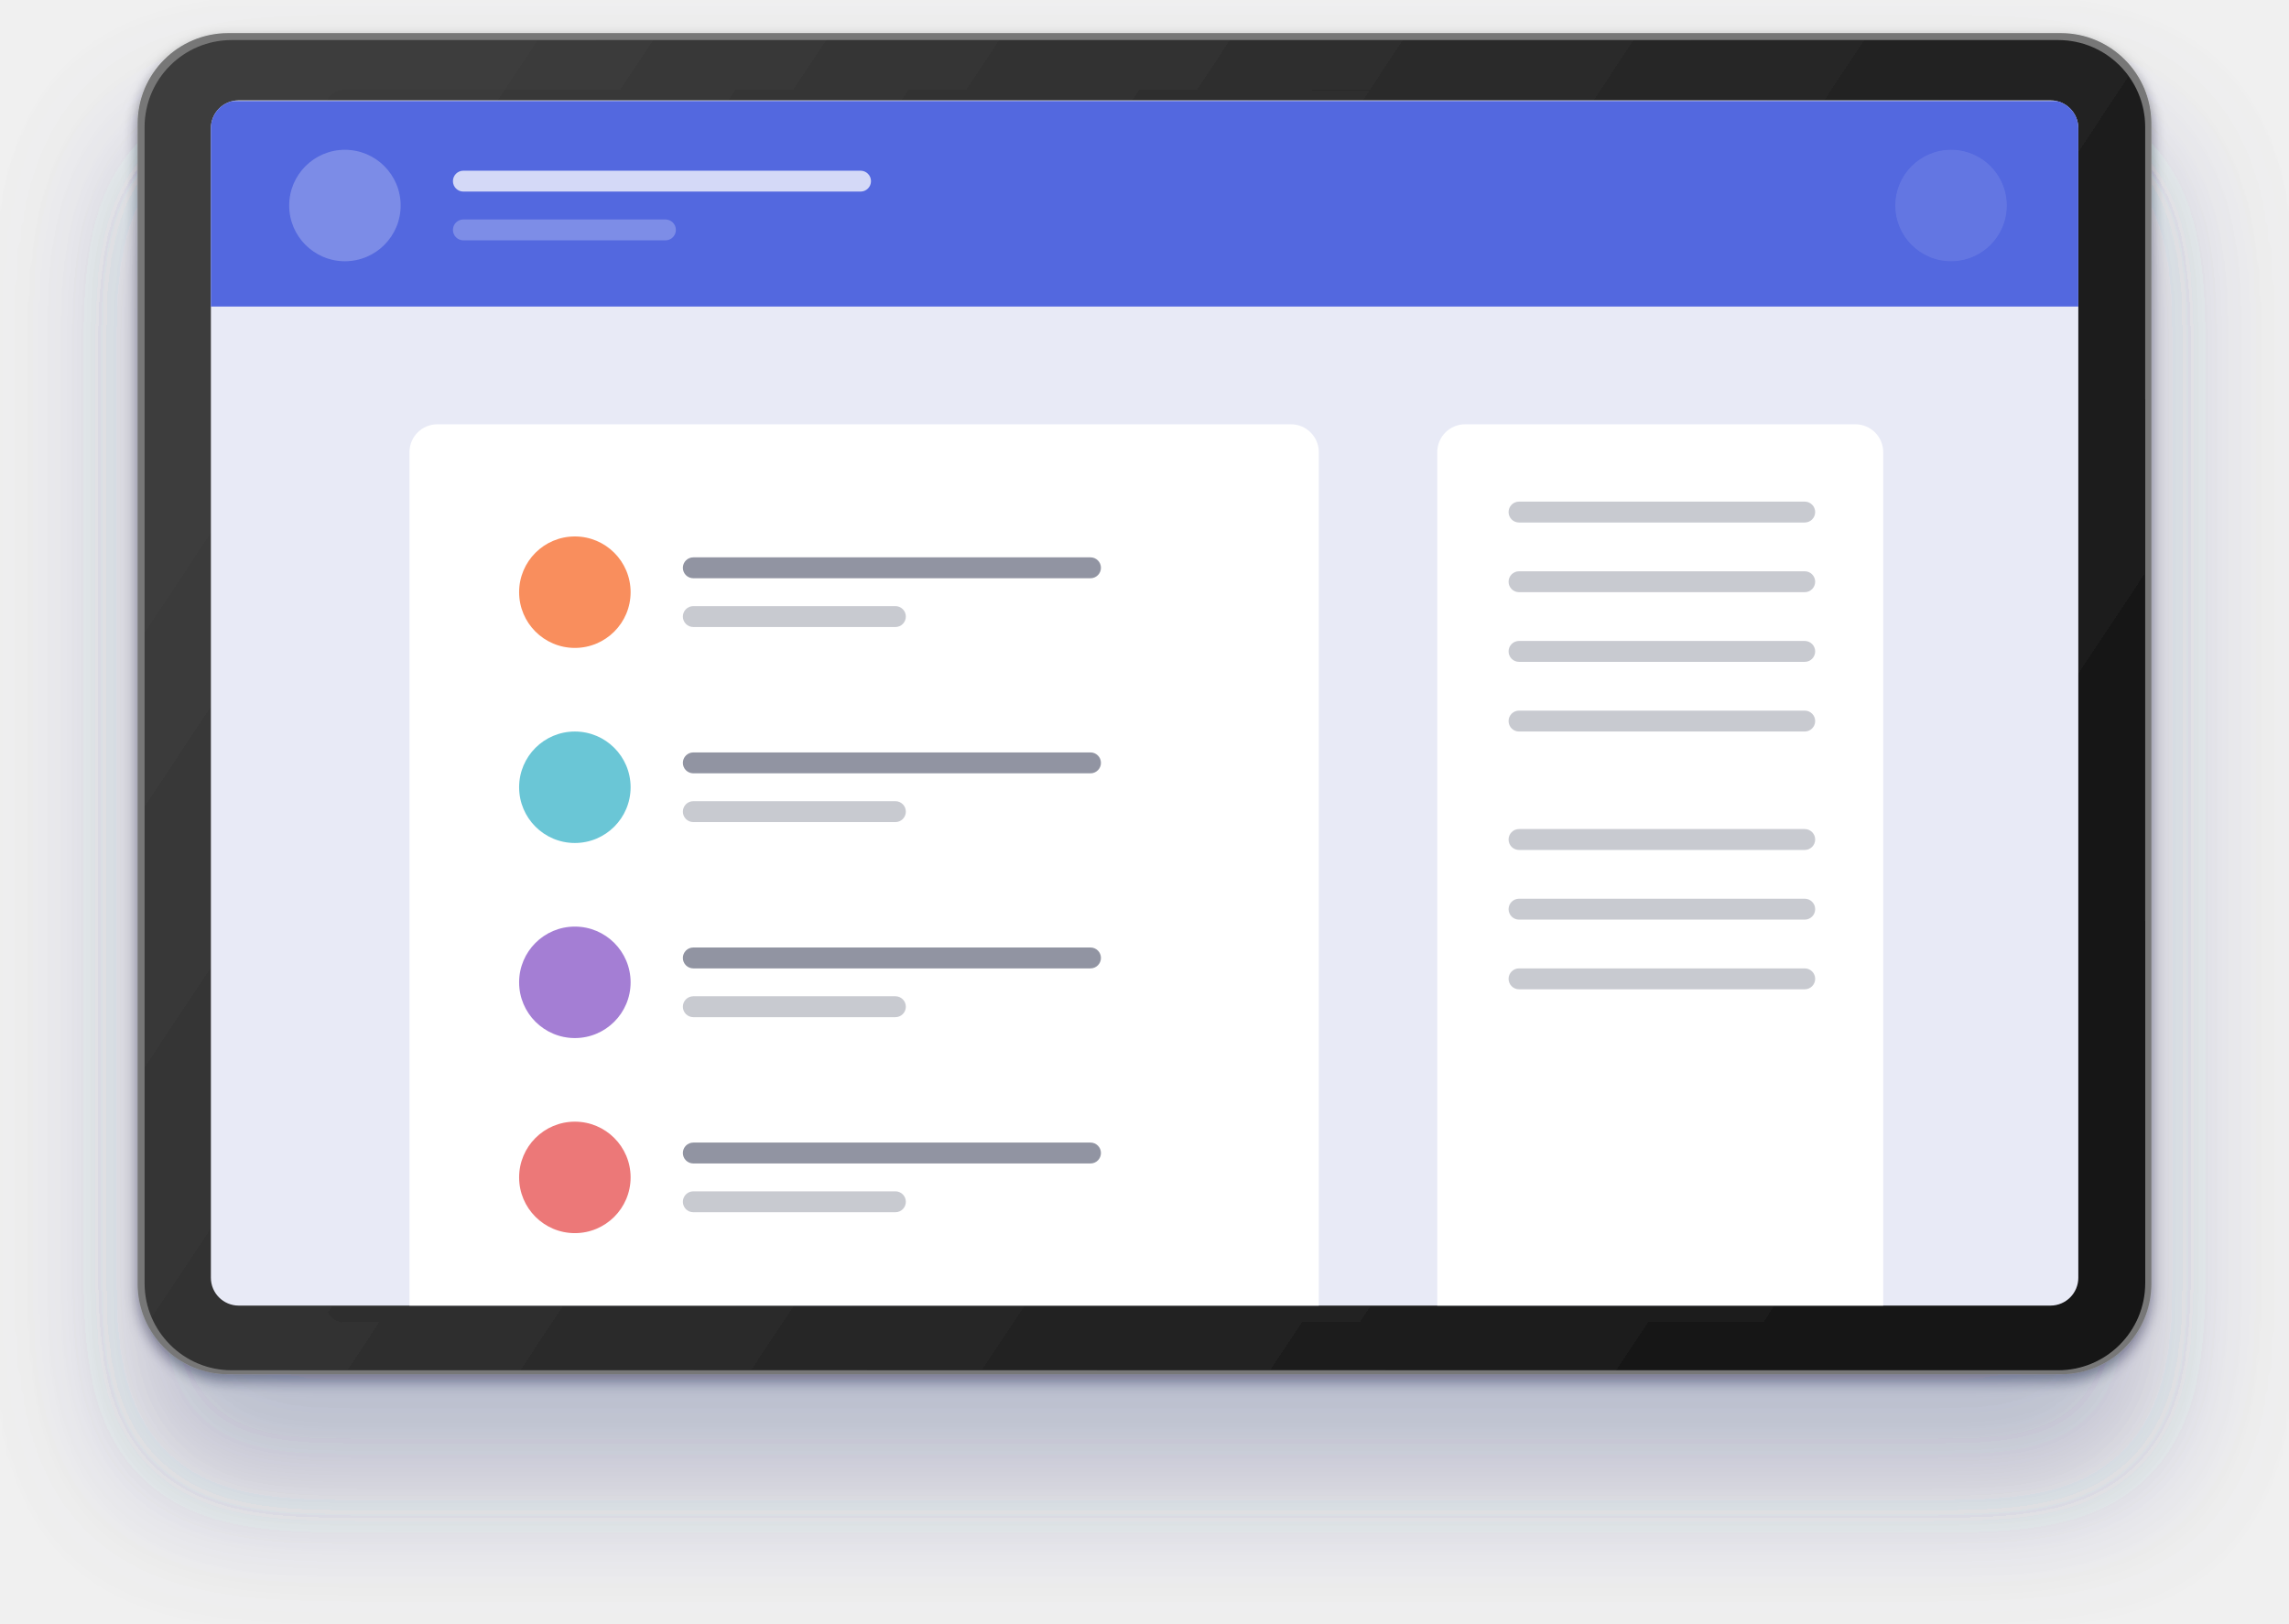
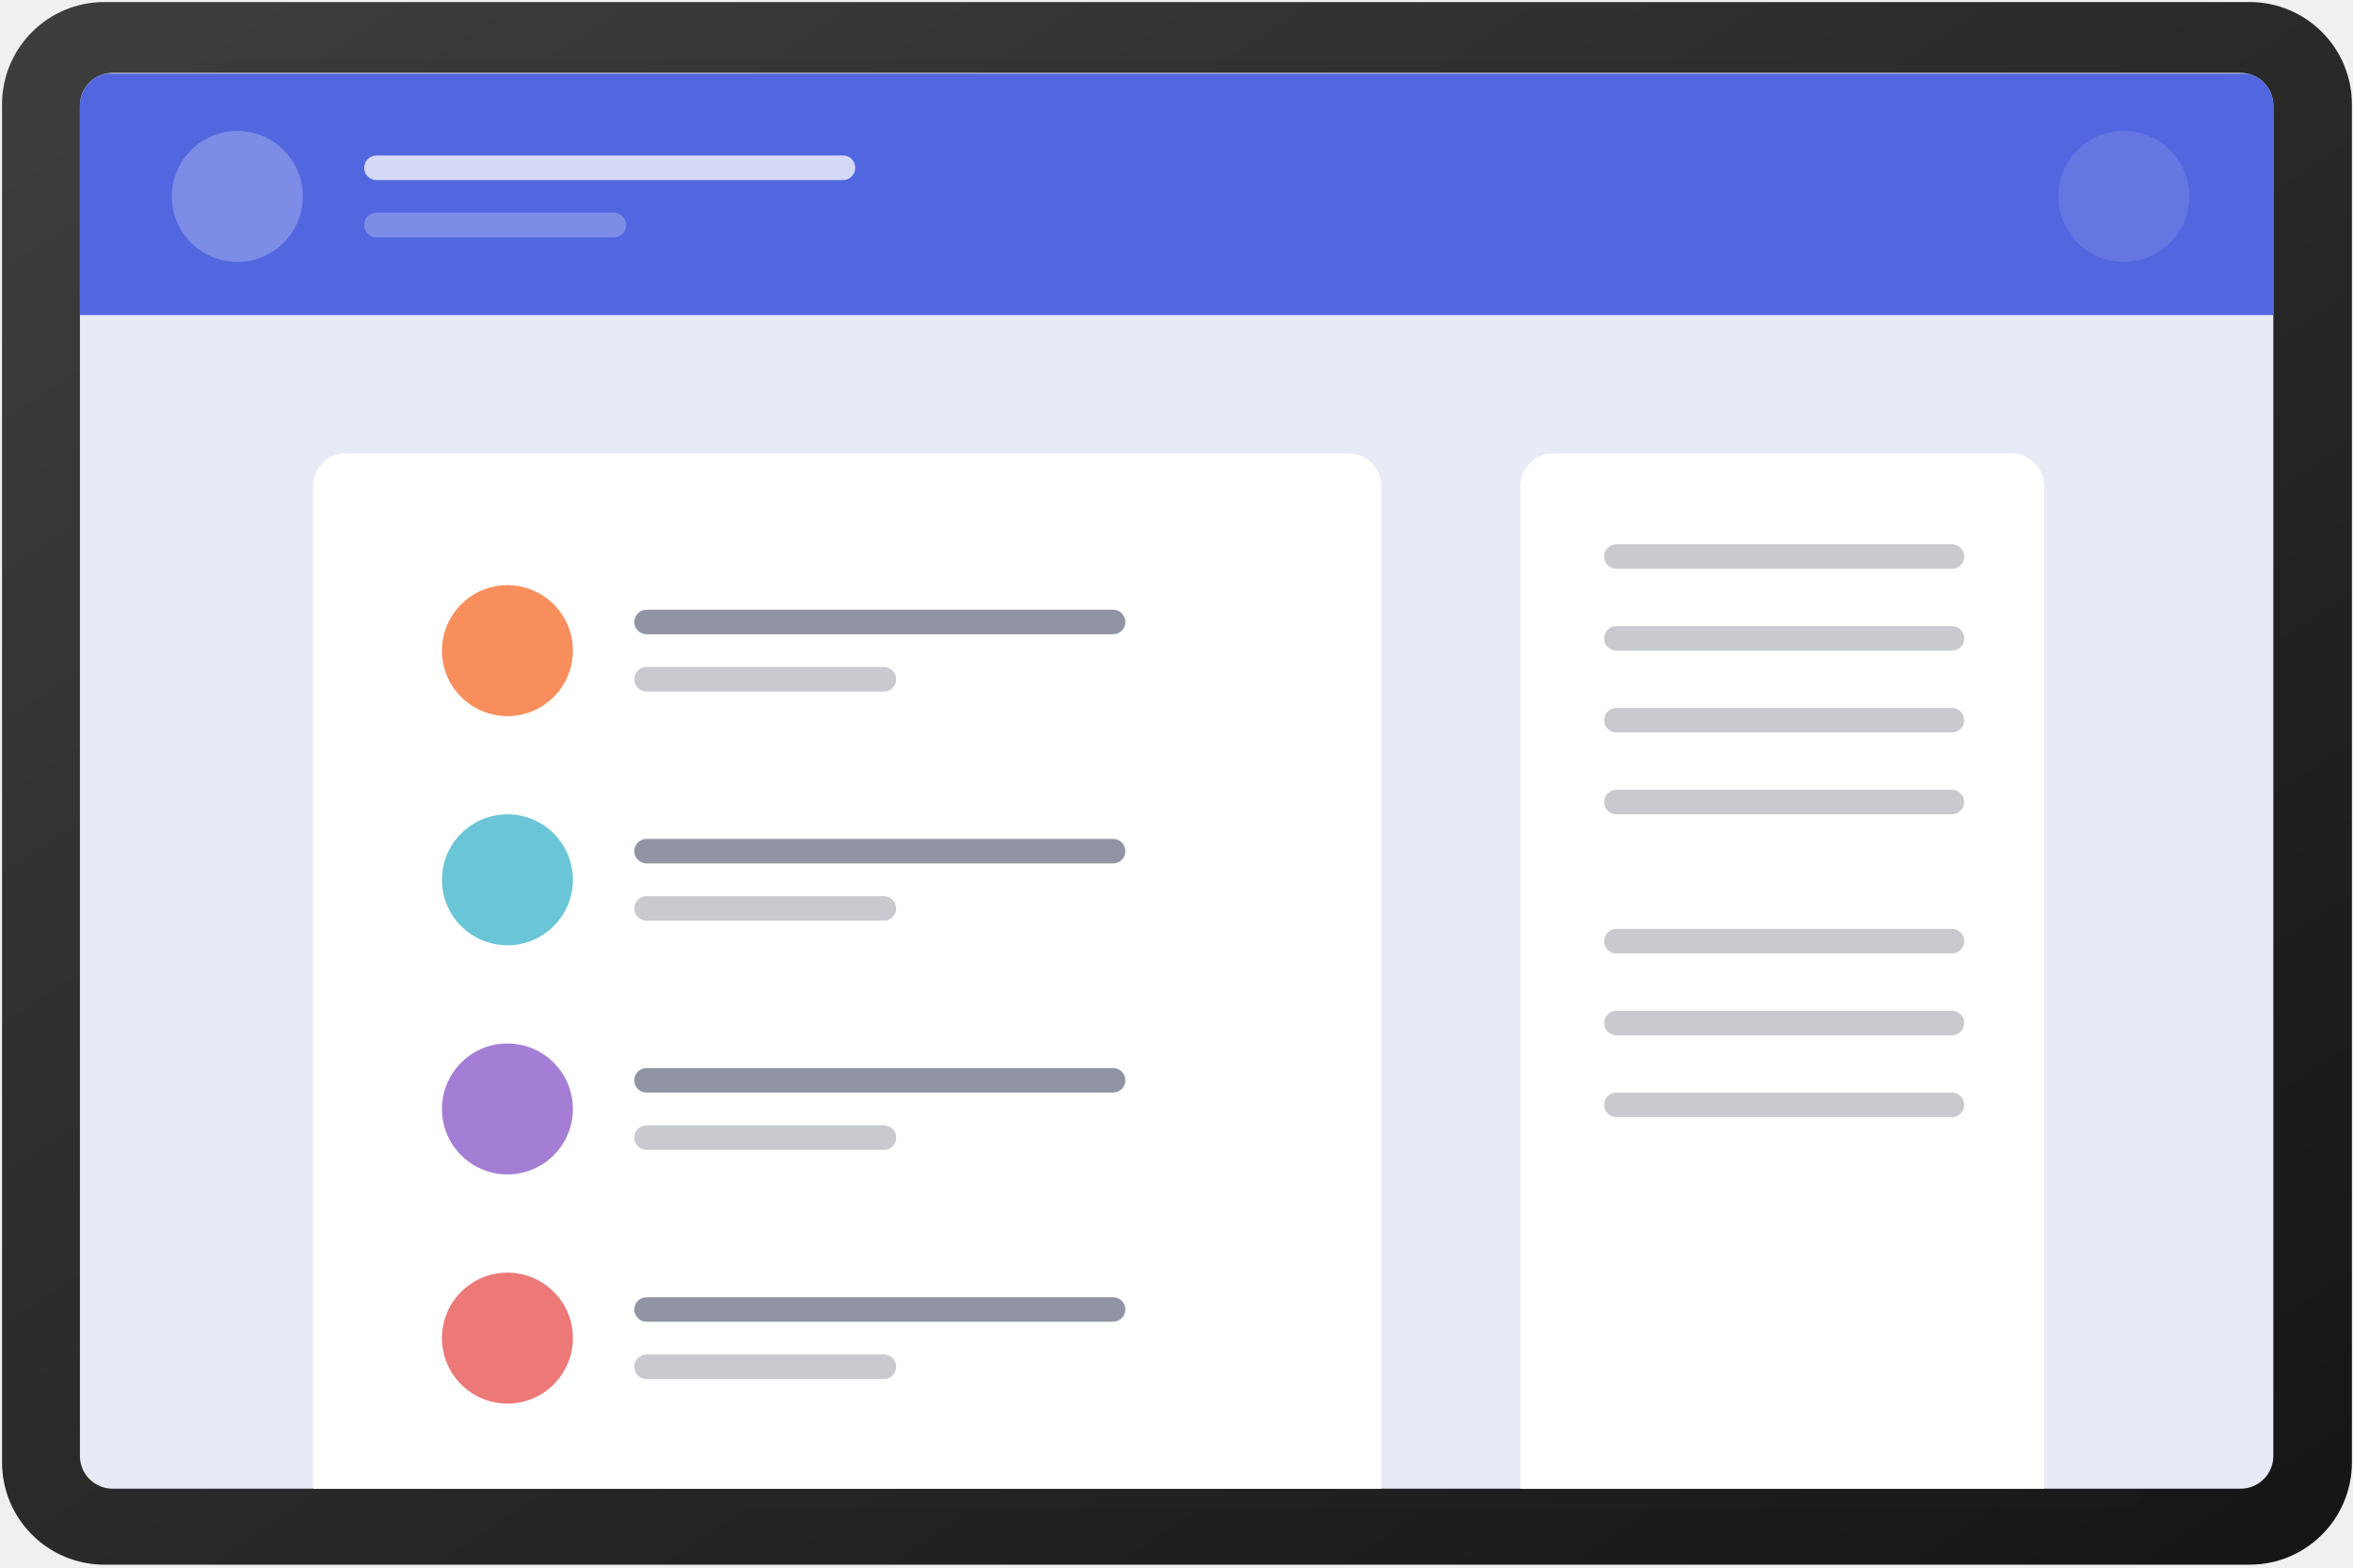
- <svg xmlns="http://www.w3.org/2000/svg" xmlns:xlink="http://www.w3.org/1999/xlink" width="657" height="466">
+ <svg xmlns="http://www.w3.org/2000/svg" width="575" height="383" viewBox="0 0 575 383" fill="none">
+   <rect x="0.5" y="0.5" width="574.23" height="381.865" rx="25" fill="url(#paint0_linear_0_568)" />
+   <rect opacity="0.1" x="52.531" y="14.803" width="471.463" height="353.756" rx="5" fill="#2A2A2A" />
+   <rect x="19.53" y="17.803" width="536" height="346" rx="8" fill="#E8EAF6" />
+   <mask id="mask0_0_568" style="mask-type:luminance" maskUnits="userSpaceOnUse" x="19" y="17" width="537" height="347">
+     <rect x="19.53" y="17.803" width="536" height="346" rx="8" fill="white" />
+   </mask>
+   <g mask="url(#mask0_0_568)">
+     <rect x="16" y="18" width="547" height="59" fill="#5267DF" />
+     <circle opacity="0.245" cx="58" cy="48" r="16" fill="white" />
+     <circle opacity="0.104" cx="519" cy="48" r="16" fill="white" />
+     <rect opacity="0.75" x="89" y="38" width="120" height="6" rx="3" fill="white" />
+     <rect opacity="0.25" x="89" y="52" width="64" height="6" rx="3" fill="white" />
+     <rect x="76.531" y="110.803" width="261" height="316" rx="8" fill="white" />
+     <rect x="371.531" y="110.803" width="128" height="316" rx="8" fill="white" />
+     <rect opacity="0.5" x="155" y="149" width="120" height="6" rx="3" fill="#242A45" />
+   </g>
+   <circle cx="124" cy="159" r="16" fill="#F98E5D" />
+   <rect opacity="0.25" x="392" y="133" width="88" height="6" rx="3" fill="#242A45" />
+   <rect opacity="0.25" x="392" y="153" width="88" height="6" rx="3" fill="#242A45" />
+   <rect opacity="0.25" x="392" y="173" width="88" height="6" rx="3" fill="#242A45" />
+   <rect opacity="0.25" x="392" y="193" width="88" height="6" rx="3" fill="#242A45" />
+   <rect opacity="0.25" x="392" y="227" width="88" height="6" rx="3" fill="#242A45" />
+   <rect opacity="0.25" x="392" y="247" width="88" height="6" rx="3" fill="#242A45" />
+   <rect opacity="0.25" x="392" y="267" width="88" height="6" rx="3" fill="#242A45" />
+   <rect opacity="0.25" x="155" y="163" width="64" height="6" rx="3" fill="#242A45" />
+   <circle cx="124" cy="215" r="16" fill="#6AC6D6" />
+   <rect opacity="0.5" x="155" y="205" width="120" height="6" rx="3" fill="#242A45" />
+   <rect opacity="0.25" x="155" y="219" width="64" height="6" rx="3" fill="#242A45" />
+   <circle cx="124" cy="271" r="16" fill="#A47ED4" />
+   <rect opacity="0.5" x="155" y="261" width="120" height="6" rx="3" fill="#242A45" />
+   <rect opacity="0.25" x="155" y="275" width="64" height="6" rx="3" fill="#242A45" />
+   <circle cx="124" cy="327" r="16" fill="#EC7878" />
+   <rect opacity="0.5" x="155" y="317" width="120" height="6" rx="3" fill="#242A45" />
+   <rect opacity="0.25" x="155" y="331" width="64" height="6" rx="3" fill="#242A45" />
  <defs>
-     <filter id="a" width="118%" height="126.9%" x="-9%" y="-5.7%" filterUnits="objectBoundingBox">
-       <feOffset dy="2" in="SourceAlpha" result="shadowOffsetOuter1" />
-       <feGaussianBlur in="shadowOffsetOuter1" result="shadowBlurOuter1" stdDeviation="2" />
-       <feColorMatrix in="shadowBlurOuter1" result="shadowMatrixOuter1" values="0 0 0 0 0 0 0 0 0 0 0 0 0 0 0 0 0 0 0.5 0" />
-       <feMerge>
-         <feMergeNode in="shadowMatrixOuter1" />
-         <feMergeNode in="SourceGraphic" />
-       </feMerge>
-     </filter>
-     <rect id="c" width="578" height="385" rx="26" />
-     <filter id="b" width="126%" height="139%" x="-13%" y="-11.7%" filterUnits="objectBoundingBox">
-       <feOffset dy="30" in="SourceAlpha" result="shadowOffsetOuter1" />
-       <feGaussianBlur in="shadowOffsetOuter1" result="shadowBlurOuter1" stdDeviation="20" />
-       <feColorMatrix in="shadowBlurOuter1" values="0 0 0 0 0.182 0 0 0 0 0.231 0 0 0 0 0.506 0 0 0 0.2 0" />
-     </filter>
-     <linearGradient id="d" x1="99.013%" x2="2.544%" y1="71.675%" y2="29.014%">
-       <stop offset="0%" stop-color="#151515" />
-       <stop offset="100%" stop-color="#3D3D3D" />
+     <linearGradient id="paint0_linear_0_568" x1="846.042" y1="194.406" x2="506.325" y2="-316.444" gradientUnits="userSpaceOnUse">
+       <stop stop-color="#151515" />
+       <stop offset="1" stop-color="#3D3D3D" />
    </linearGradient>
-     <rect id="e" width="536" height="346" y="3" rx="8" />
  </defs>
-   <g fill="none" fill-rule="evenodd" filter="url(#a)" transform="translate(39 9)">
-     <g transform="translate(.5 .5)">
-       <g fill-rule="nonzero">
-         <use fill="#000" filter="url(#b)" xlink:href="#c" />
-         <use fill="#777" xlink:href="#c" />
-       </g>
-       <rect width="574.23" height="381.865" x="2" y="2" fill="url(#d)" fill-rule="nonzero" rx="25" />
-       <g transform="translate(21.03 16.303)">
-         <rect width="471.463" height="353.756" x="33" fill="#2A2A2A" fill-rule="nonzero" opacity=".1" rx="5" />
-         <mask id="f" fill="#fff">
-           <use xlink:href="#e" />
-         </mask>
-         <use fill="#E8EAF6" fill-rule="nonzero" xlink:href="#e" />
-         <g mask="url(#f)">
-           <path fill="#5267DF" d="M-3.53 3.197h547v59h-547z" />
-           <g transform="translate(22.47 17.197)" fill="#FFF">
-             <circle cx="16" cy="16" r="16" opacity=".245" />
-             <circle cx="477" cy="16" r="16" opacity=".104" />
-             <g transform="translate(47 6)">
-               <rect width="120" height="6" opacity=".75" rx="3" />
-               <rect width="64" height="6" y="14" opacity=".25" rx="3" />
-             </g>
-           </g>
-         </g>
-         <g mask="url(#f)">
-           <g transform="translate(57 96)">
-             <rect width="261" height="316" fill="#FFF" rx="8" />
-             <rect width="128" height="316" x="295" fill="#FFF" rx="8" />
-             <rect width="120" height="6" x="78.47" y="38.197" fill="#242A45" opacity=".5" rx="3" />
-           </g>
-         </g>
-       </g>
-     </g>
-     <g transform="translate(110 135)">
-       <circle cx="16" cy="26" r="16" fill="#F98E5D" />
-       <rect width="88" height="6" x="284" fill="#242A45" opacity=".25" rx="3" />
-       <rect width="88" height="6" x="284" y="20" fill="#242A45" opacity=".25" rx="3" />
-       <rect width="88" height="6" x="284" y="40" fill="#242A45" opacity=".25" rx="3" />
-       <rect width="88" height="6" x="284" y="60" fill="#242A45" opacity=".25" rx="3" />
-       <rect width="88" height="6" x="284" y="94" fill="#242A45" opacity=".25" rx="3" />
-       <rect width="88" height="6" x="284" y="114" fill="#242A45" opacity=".25" rx="3" />
-       <rect width="88" height="6" x="284" y="134" fill="#242A45" opacity=".25" rx="3" />
-       <rect width="64" height="6" x="47" y="30" fill="#242A45" opacity=".25" rx="3" />
-     </g>
-     <g transform="translate(110 201)">
-       <circle cx="16" cy="16" r="16" fill="#6AC6D6" />
-       <rect width="120" height="6" x="47" y="6" fill="#242A45" opacity=".5" rx="3" />
-       <rect width="64" height="6" x="47" y="20" fill="#242A45" opacity=".25" rx="3" />
-     </g>
-     <g transform="translate(110 257)">
-       <circle cx="16" cy="16" r="16" fill="#A47ED4" />
-       <rect width="120" height="6" x="47" y="6" fill="#242A45" opacity=".5" rx="3" />
-       <rect width="64" height="6" x="47" y="20" fill="#242A45" opacity=".25" rx="3" />
-     </g>
-     <g transform="translate(110 313)">
-       <circle cx="16" cy="16" r="16" fill="#EC7878" />
-       <rect width="120" height="6" x="47" y="6" fill="#242A45" opacity=".5" rx="3" />
-       <rect width="64" height="6" x="47" y="20" fill="#242A45" opacity=".25" rx="3" />
-     </g>
-   </g>
</svg>
